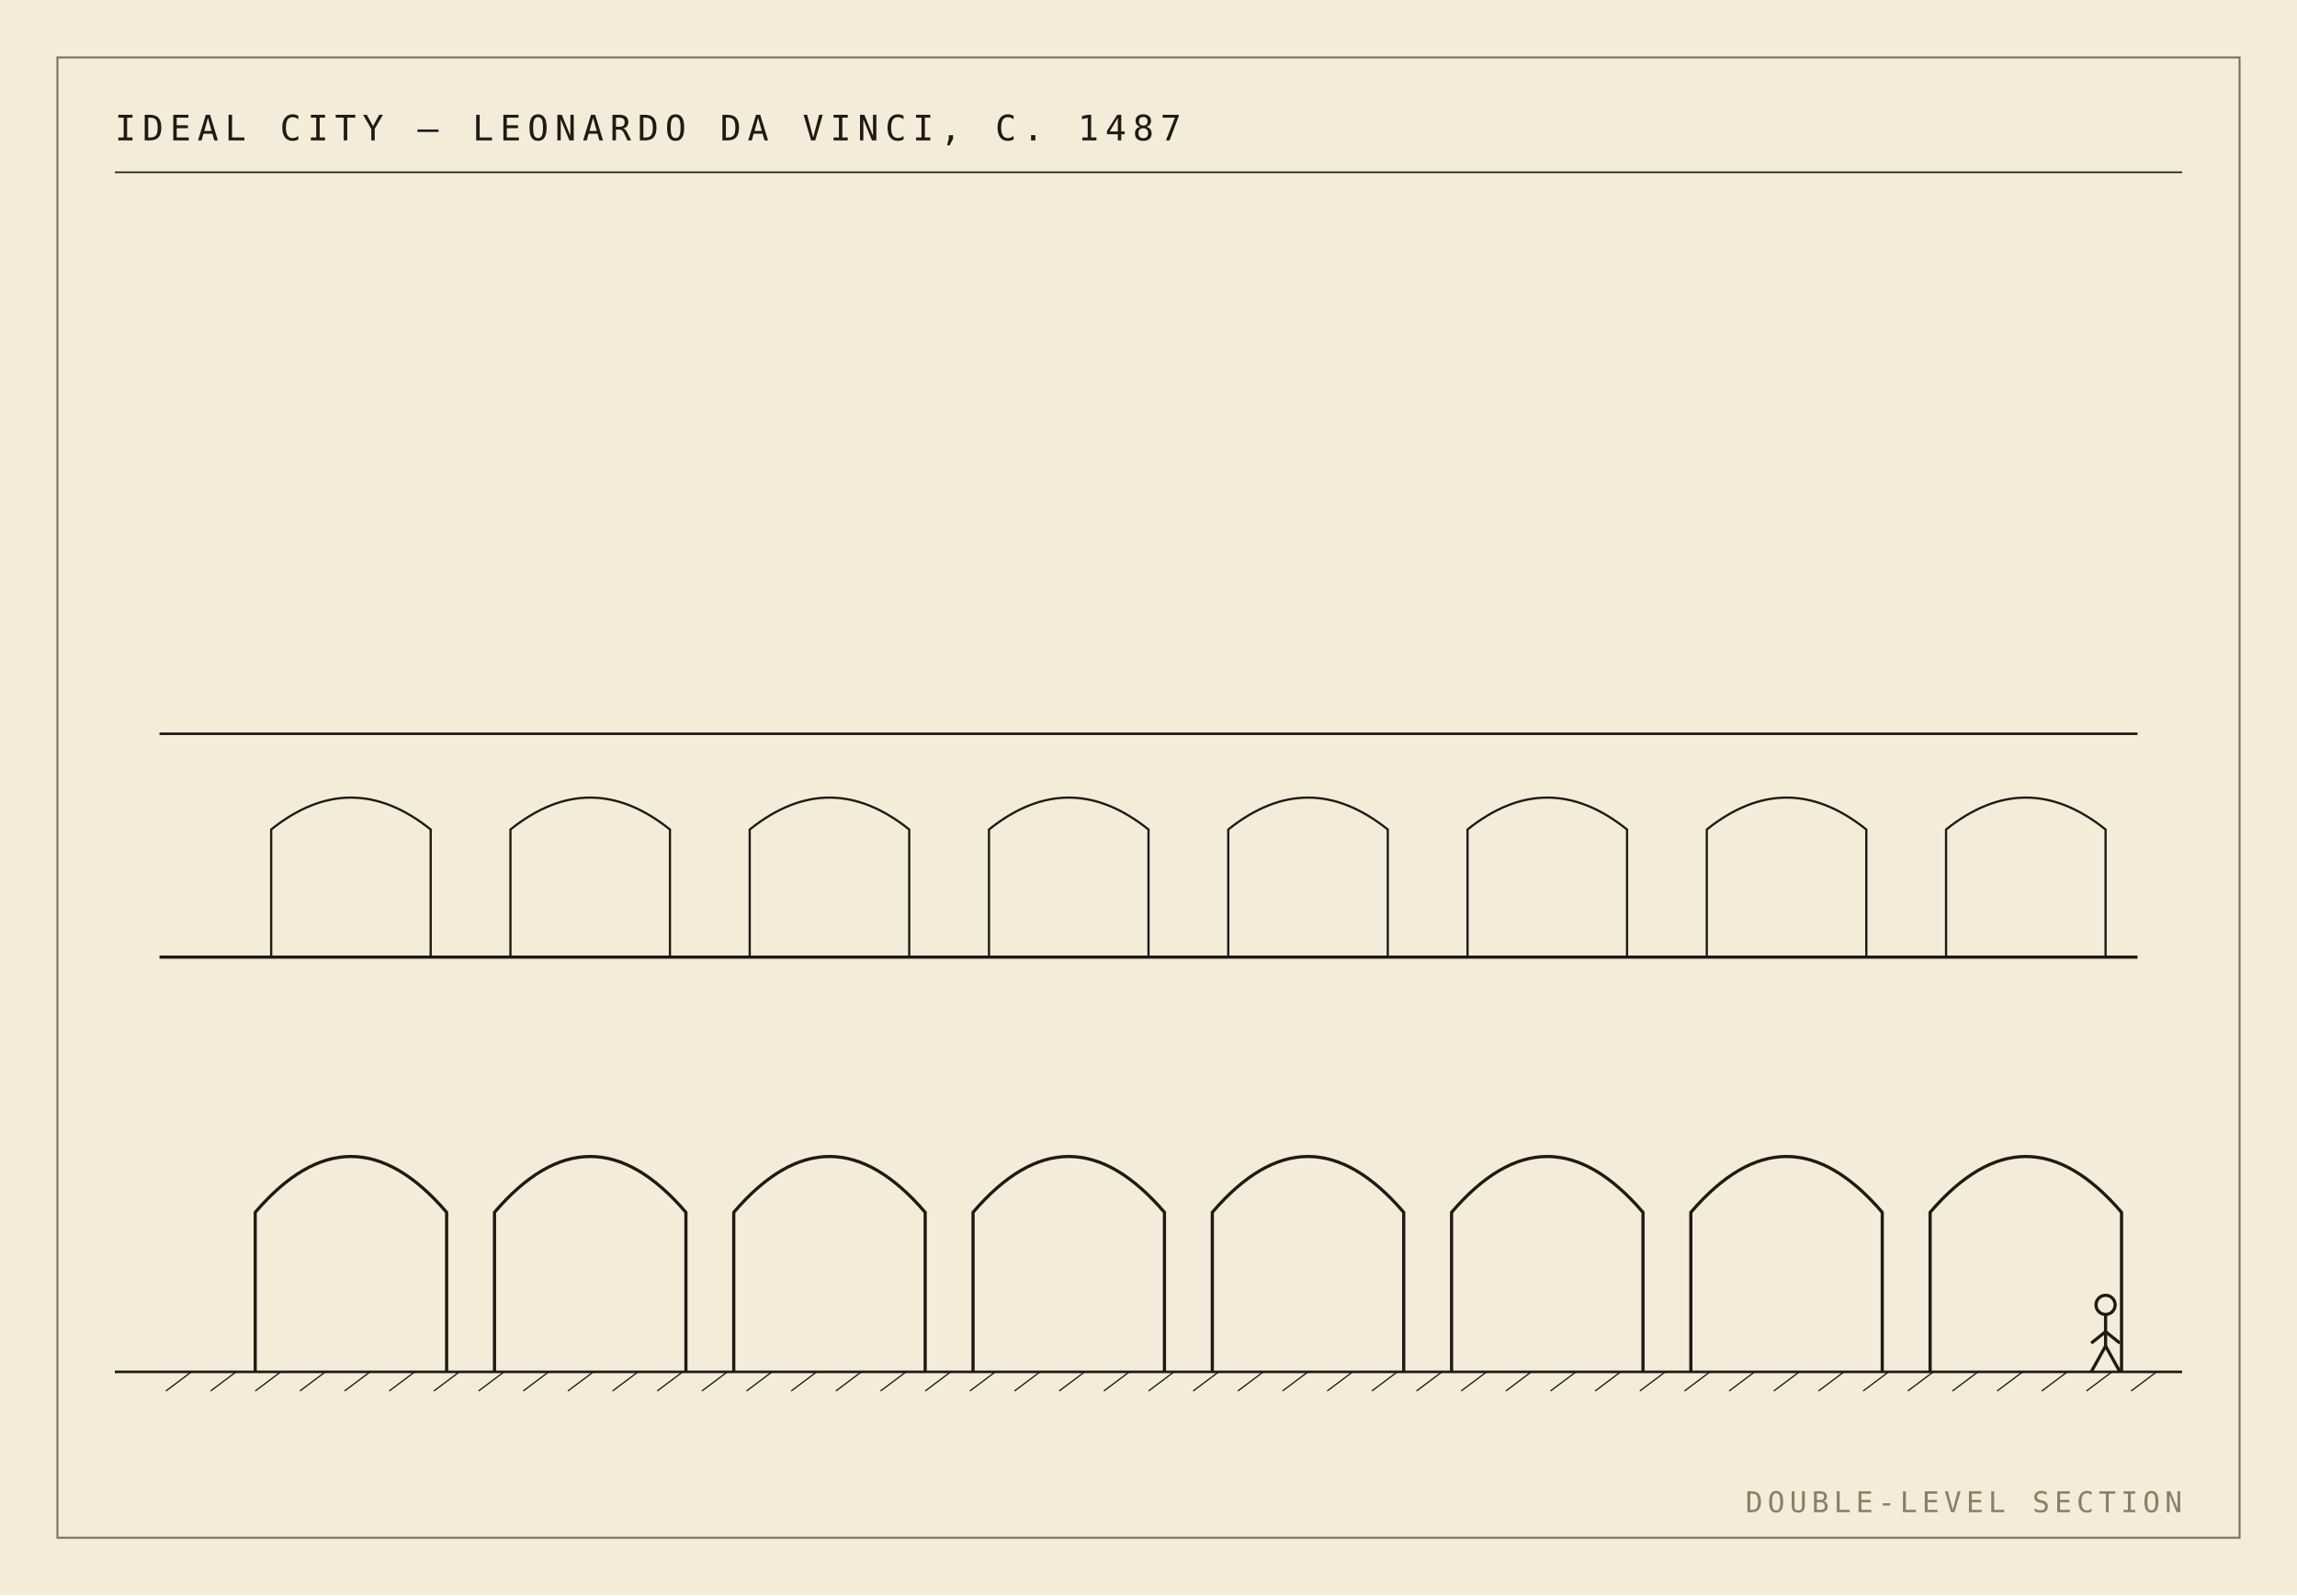
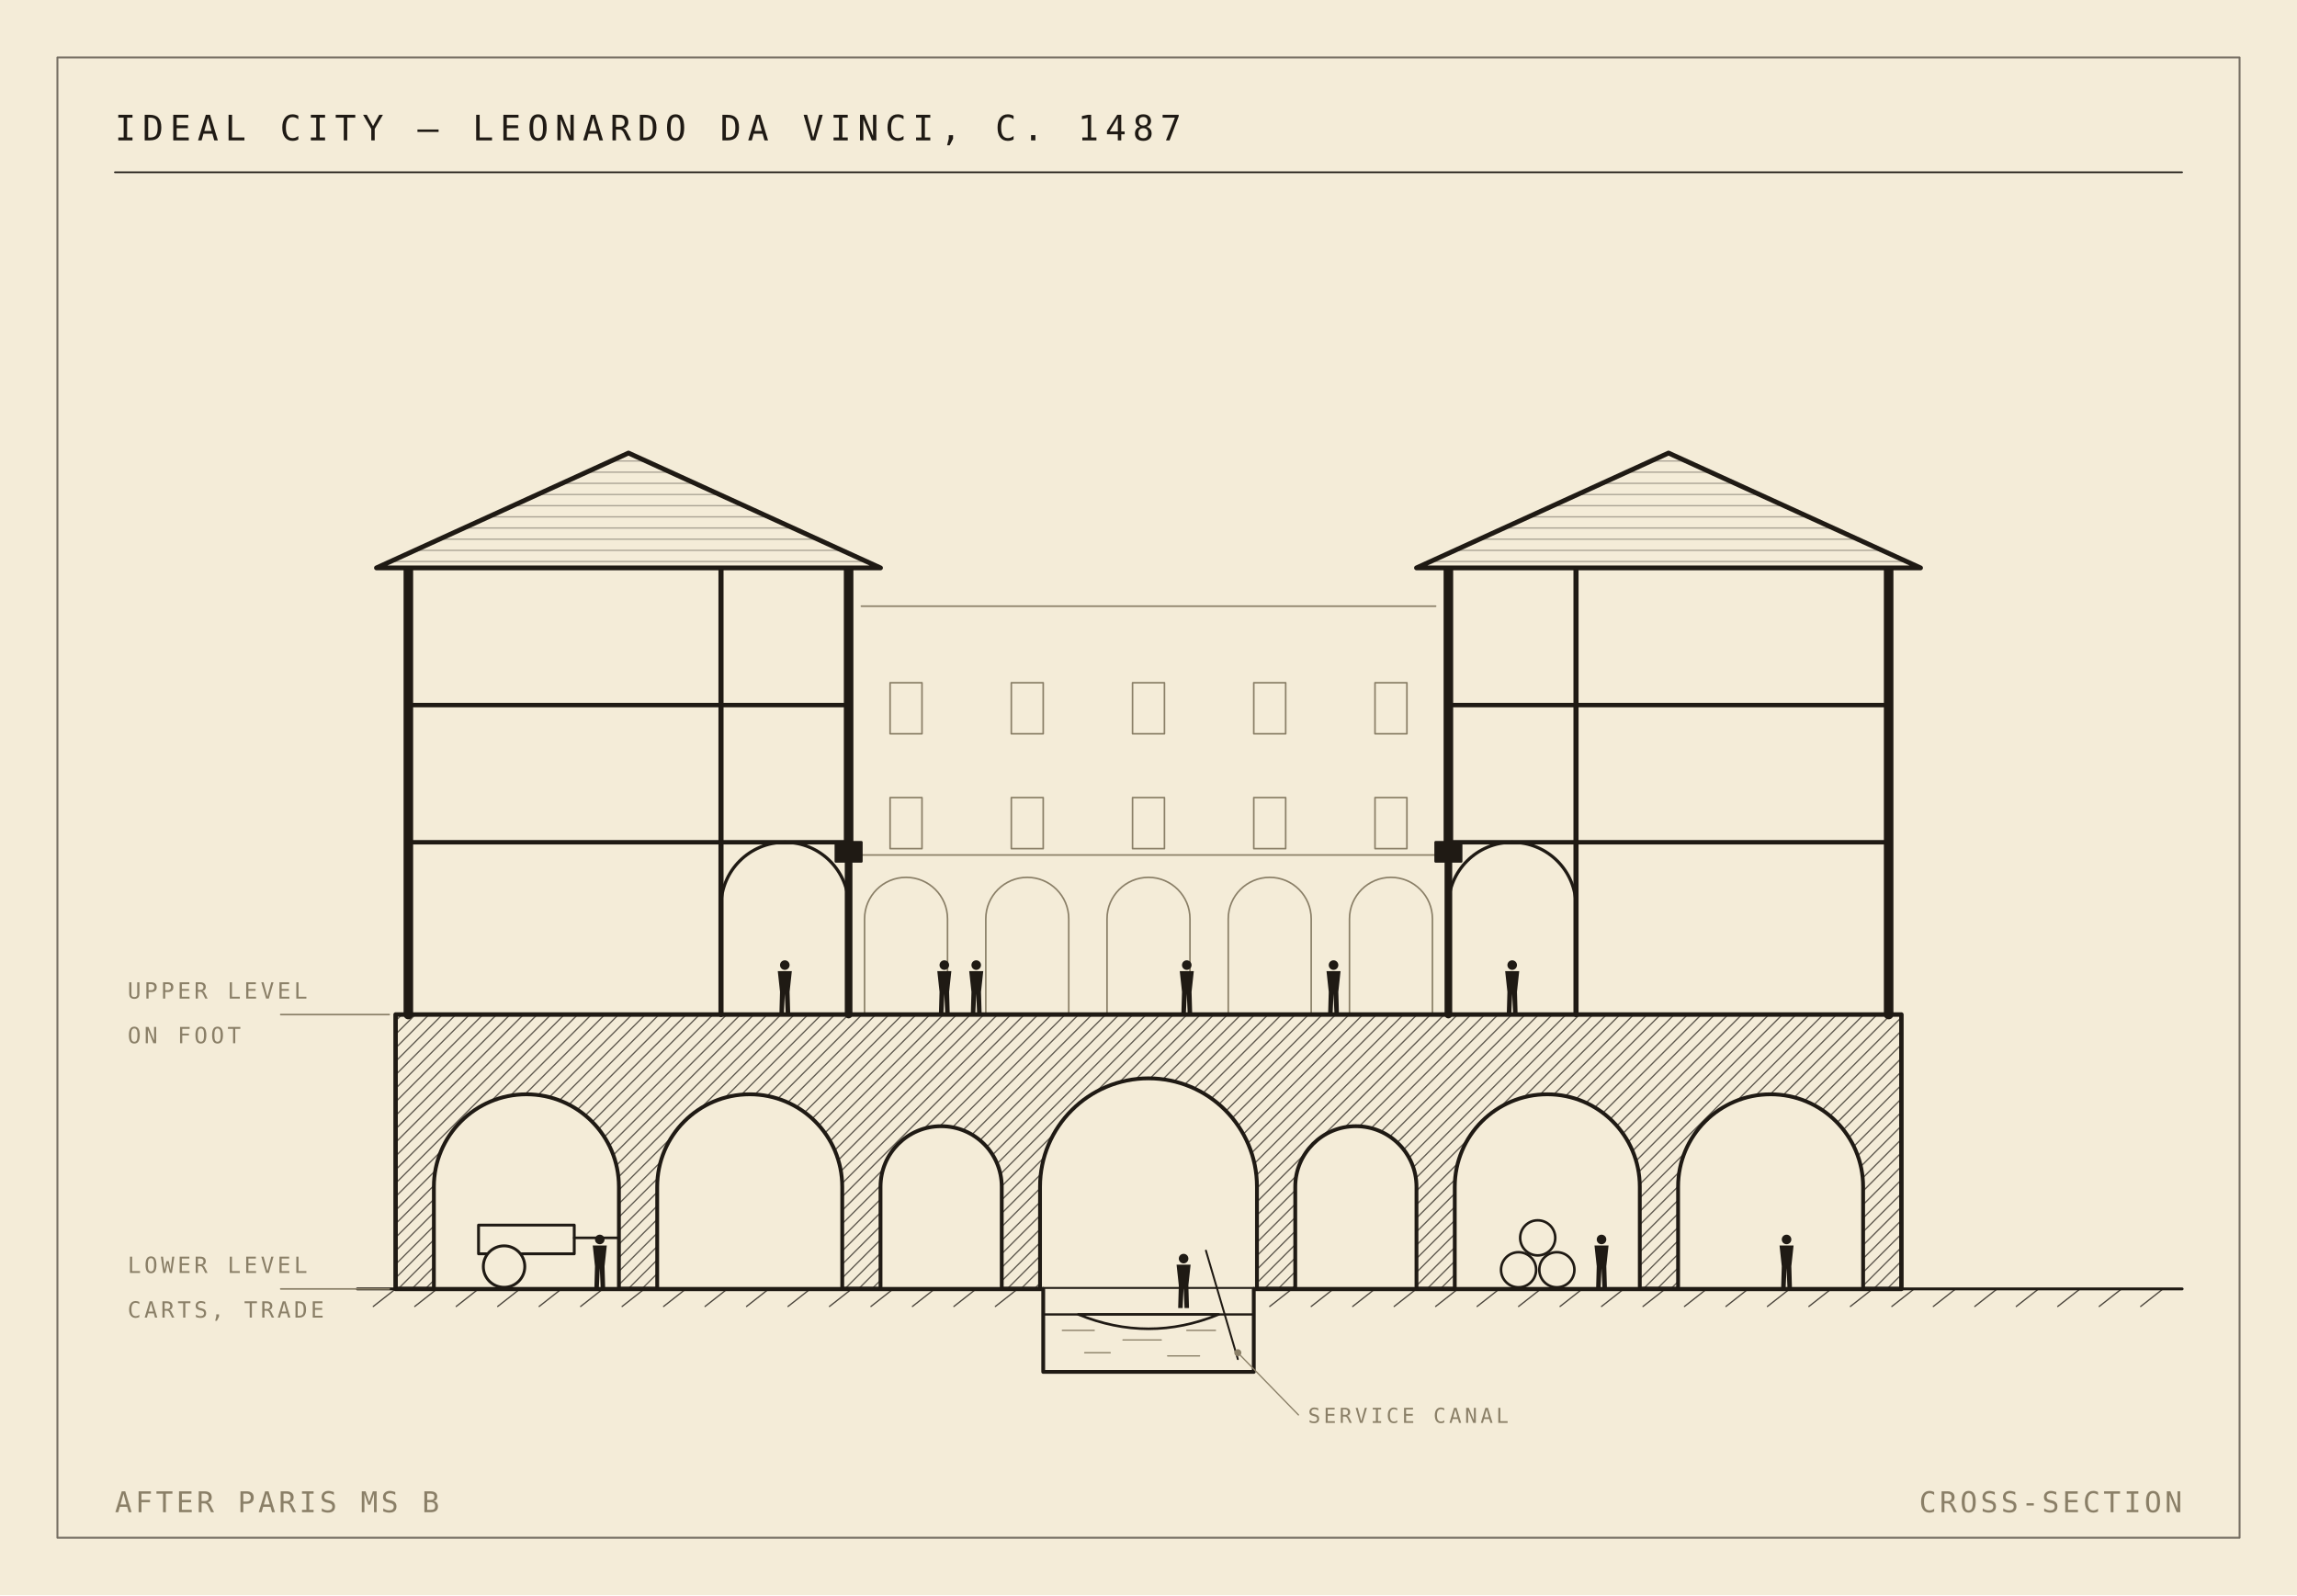
- <svg xmlns="http://www.w3.org/2000/svg" viewBox="0 0 720 500" width="720" height="500">
-   <rect x="0" y="0" width="720" height="500" fill="#f4ecd8" />
+ <svg xmlns="http://www.w3.org/2000/svg" viewBox="0 0 720 500" width="720" height="500" stroke-linejoin="round" stroke-linecap="round">
+   <rect x="0" y="0" width="720" height="500" fill="#f4ecd8" stroke="none" />
+   <line x1="112" y1="404" x2="327" y2="404" fill="none" stroke="#1f1a14" stroke-width="0.9" />
+   <path d="M124,404l-7,5.5M137,404l-7,5.5M150,404l-7,5.5M163,404l-7,5.5M176,404l-7,5.5M189,404l-7,5.5M202,404l-7,5.5M215,404l-7,5.5M228,404l-7,5.5M241,404l-7,5.5M254,404l-7,5.5M267,404l-7,5.5M280,404l-7,5.5M293,404l-7,5.5M306,404l-7,5.5M319,404l-7,5.5" fill="none" stroke="#1f1a14" stroke-width="0.4" opacity="0.8" />
+   <line x1="393" y1="404" x2="684" y2="404" fill="none" stroke="#1f1a14" stroke-width="0.9" />
+   <path d="M405,404l-7,5.5M418,404l-7,5.5M431,404l-7,5.5M444,404l-7,5.5M457,404l-7,5.5M470,404l-7,5.5M483,404l-7,5.5M496,404l-7,5.5M509,404l-7,5.5M522,404l-7,5.5M535,404l-7,5.5M548,404l-7,5.5M561,404l-7,5.5M574,404l-7,5.5M587,404l-7,5.5M600,404l-7,5.5M613,404l-7,5.5M626,404l-7,5.5M639,404l-7,5.5M652,404l-7,5.5M665,404l-7,5.5M678,404l-7,5.5" fill="none" stroke="#1f1a14" stroke-width="0.4" opacity="0.8" />
+   <path d="M271,318.0V288.0a13,13 0 0 1 26,0V318.0" fill="none" stroke="#8a7f67" stroke-width="0.5" />
+   <rect x="279" y="250" width="10" height="16" fill="none" stroke="#8a7f67" stroke-width="0.5" />
+   <rect x="279" y="214" width="10" height="16" fill="none" stroke="#8a7f67" stroke-width="0.5" />
+   <path d="M309,318.0V288.0a13,13 0 0 1 26,0V318.0" fill="none" stroke="#8a7f67" stroke-width="0.5" />
+   <rect x="317" y="250" width="10" height="16" fill="none" stroke="#8a7f67" stroke-width="0.5" />
+   <rect x="317" y="214" width="10" height="16" fill="none" stroke="#8a7f67" stroke-width="0.5" />
+   <path d="M347,318.0V288.0a13,13 0 0 1 26,0V318.0" fill="none" stroke="#8a7f67" stroke-width="0.5" />
+   <rect x="355" y="250" width="10" height="16" fill="none" stroke="#8a7f67" stroke-width="0.5" />
+   <rect x="355" y="214" width="10" height="16" fill="none" stroke="#8a7f67" stroke-width="0.5" />
+   <path d="M385,318.0V288.0a13,13 0 0 1 26,0V318.0" fill="none" stroke="#8a7f67" stroke-width="0.5" />
+   <rect x="393" y="250" width="10" height="16" fill="none" stroke="#8a7f67" stroke-width="0.5" />
+   <rect x="393" y="214" width="10" height="16" fill="none" stroke="#8a7f67" stroke-width="0.5" />
+   <path d="M423,318.0V288.0a13,13 0 0 1 26,0V318.0" fill="none" stroke="#8a7f67" stroke-width="0.5" />
+   <rect x="431" y="250" width="10" height="16" fill="none" stroke="#8a7f67" stroke-width="0.5" />
+   <rect x="431" y="214" width="10" height="16" fill="none" stroke="#8a7f67" stroke-width="0.5" />
+   <line x1="270" y1="190" x2="450" y2="190" fill="none" stroke="#8a7f67" stroke-width="0.5" />
+   <line x1="270" y1="268" x2="450" y2="268" fill="none" stroke="#8a7f67" stroke-width="0.5" />
+   <polygon points="124,318 596,318 596,404 124,404" fill="#f4ecd8" stroke="none" />
+   <clipPath id="h0">
+     <polygon points="124,318 596,318 596,404 124,404" />
+   </clipPath>
+   <path d="M19.3,361L360,20.3M21.5,363.1L362.1,22.5M23.6,365.2L364.2,24.6M25.7,367.4L366.4,26.7M27.8,369.5L368.5,28.8M29.9,371.6L370.6,30.9M32.1,373.7L372.7,33.1M34.2,375.8L374.8,35.2M36.3,378L377,37.3M38.4,380.1L379.1,39.4M40.5,382.2L381.2,41.5M42.7,384.3L383.3,43.7M44.8,386.5L385.5,45.8M46.9,388.6L387.6,47.9M49,390.7L389.7,50M51.2,392.8L391.8,52.2M53.3,394.9L393.9,54.3M55.4,397.1L396.1,56.4M57.5,399.2L398.2,58.5M59.6,401.3L400.3,60.6M61.8,403.4L402.4,62.8M63.9,405.5L404.5,64.9M66,407.7L406.7,67M68.1,409.8L408.8,69.1M70.2,411.9L410.9,71.2M72.4,414L413,73.4M74.5,416.2L415.2,75.5M76.6,418.3L417.3,77.6M78.7,420.4L419.4,79.7M80.9,422.5L421.5,81.9M83,424.6L423.6,84M85.1,426.8L425.8,86.1M87.2,428.9L427.9,88.2M89.3,431L430,90.3M91.5,433.1L432.1,92.5M93.6,435.2L434.2,94.6M95.7,437.4L436.4,96.7M97.8,439.5L438.5,98.8M99.9,441.6L440.6,100.9M102.1,443.7L442.7,103.1M104.2,445.9L444.9,105.2M106.3,448L447,107.3M108.4,450.1L449.1,109.4M110.6,452.2L451.2,111.6M112.7,454.3L453.3,113.7M114.8,456.5L455.5,115.8M116.9,458.6L457.6,117.9M119,460.7L459.7,120M121.2,462.8L461.8,122.2M123.3,464.9L463.9,124.3M125.4,467.1L466.1,126.4M127.5,469.2L468.2,128.5M129.6,471.3L470.3,130.6M131.8,473.4L472.4,132.8M133.9,475.6L474.6,134.9M136,477.7L476.7,137M138.1,479.8L478.8,139.1M140.3,481.9L480.9,141.3M142.4,484L483,143.4M144.5,486.2L485.2,145.5M146.6,488.3L487.3,147.6M148.7,490.4L489.4,149.7M150.9,492.5L491.5,151.9M153,494.6L493.6,154M155.1,496.8L495.8,156.1M157.2,498.9L497.9,158.2M159.3,501L500,160.3M161.5,503.1L502.1,162.5M163.6,505.2L504.2,164.6M165.7,507.4L506.4,166.7M167.8,509.5L508.5,168.8M170,511.6L510.6,171M172.1,513.7L512.7,173.1M174.2,515.9L514.9,175.2M176.3,518L517,177.3M178.4,520.1L519.1,179.4M180.6,522.2L521.2,181.6M182.7,524.3L523.3,183.7M184.8,526.5L525.5,185.8M186.9,528.6L527.6,187.9M189,530.7L529.7,190M191.2,532.8L531.8,192.2M193.3,534.9L533.9,194.3M195.4,537.1L536.1,196.4M197.5,539.2L538.2,198.5M199.6,541.3L540.3,200.6M201.8,543.4L542.4,202.8M203.9,545.6L544.6,204.9M206,547.7L546.7,207M208.1,549.8L548.8,209.1M210.3,551.9L550.9,211.3M212.4,554L553,213.4M214.5,556.2L555.2,215.5M216.6,558.3L557.3,217.6M218.7,560.4L559.4,219.7M220.9,562.5L561.5,221.9M223,564.6L563.6,224M225.1,566.8L565.8,226.1M227.2,568.9L567.9,228.2M229.3,571L570,230.3M231.5,573.1L572.1,232.5M233.6,575.3L574.3,234.6M235.7,577.4L576.4,236.7M237.8,579.5L578.5,238.8M240,581.6L580.6,241M242.1,583.7L582.7,243.1M244.2,585.9L584.9,245.2M246.3,588L587,247.3M248.4,590.1L589.1,249.4M250.6,592.2L591.2,251.6M252.7,594.3L593.3,253.7M254.8,596.5L595.5,255.8M256.9,598.6L597.6,257.9M259,600.7L599.7,260M261.2,602.8L601.8,262.2M263.3,605L604,264.3M265.4,607.1L606.1,266.4M267.5,609.2L608.2,268.5M269.7,611.3L610.3,270.7M271.8,613.4L612.4,272.8M273.9,615.6L614.6,274.9M276,617.7L616.7,277M278.1,619.8L618.8,279.1M280.3,621.9L620.9,281.3M282.4,624L623,283.4M284.5,626.2L625.2,285.5M286.6,628.3L627.3,287.6M288.7,630.4L629.4,289.7M290.9,632.5L631.5,291.9M293,634.7L633.7,294M295.1,636.8L635.8,296.1M297.2,638.9L637.9,298.2M299.4,641L640,300.4M301.5,643.1L642.1,302.5M303.6,645.3L644.3,304.6M305.7,647.4L646.4,306.7M307.8,649.5L648.5,308.8M310,651.6L650.6,311M312.1,653.7L652.7,313.1M314.2,655.9L654.9,315.2M316.3,658L657,317.3M318.4,660.1L659.1,319.4M320.6,662.2L661.2,321.6M322.7,664.3L663.3,323.7M324.8,666.5L665.5,325.8M326.9,668.6L667.6,327.9M329,670.7L669.7,330M331.2,672.8L671.8,332.2M333.3,675L674,334.3M335.4,677.1L676.1,336.4M337.5,679.2L678.2,338.5M339.7,681.3L680.3,340.7M341.8,683.4L682.4,342.8M343.9,685.6L684.6,344.9M346,687.7L686.7,347M348.1,689.8L688.8,349.1M350.3,691.9L690.9,351.3M352.4,694L693,353.4M354.5,696.2L695.2,355.5M356.6,698.3L697.3,357.6M358.7,700.4L699.4,359.7" clip-path="url(#h0)" fill="none" stroke="#1f1a14" stroke-width="0.4" opacity="0.7" />
+   <polygon points="124,318 596,318 596,404 124,404" fill="none" stroke="#1f1a14" stroke-width="1.4" />
+   <path d="M136.0,404.0V372A29.0,29.0 0 0 1 194,372V404.0z" fill="#f4ecd8" stroke="#1f1a14" stroke-width="1.2" />
+   <path d="M206,404.0V372A29.0,29.0 0 0 1 264,372V404.0z" fill="#f4ecd8" stroke="#1f1a14" stroke-width="1.2" />
+   <path d="M276,404.0V372A19.0,19.0 0 0 1 314,372V404.0z" fill="#f4ecd8" stroke="#1f1a14" stroke-width="1.2" />
+   <path d="M326,404.0V372A34.0,34.0 0 0 1 394,372V404.0z" fill="#f4ecd8" stroke="#1f1a14" stroke-width="1.2" />
+   <path d="M406,404.0V372A19.0,19.0 0 0 1 444,372V404.0z" fill="#f4ecd8" stroke="#1f1a14" stroke-width="1.2" />
+   <path d="M456,404.0V372A29.0,29.0 0 0 1 514,372V404.0z" fill="#f4ecd8" stroke="#1f1a14" stroke-width="1.2" />
+   <path d="M526,404.0V372A29.0,29.0 0 0 1 584,372V404.0z" fill="#f4ecd8" stroke="#1f1a14" stroke-width="1.2" />
+   <rect x="327" y="404" width="66" height="26" fill="#f4ecd8" stroke="none" />
+   <path d="M327,404.0v26h66v-26" fill="none" stroke="#1f1a14" stroke-width="1.2" />
+   <line x1="327" y1="412" x2="393" y2="412" fill="none" stroke="#1f1a14" stroke-width="0.7" />
+   <path d="M333,417h10M352,420h12M372,417h9M340,424h8M366,425h10" fill="none" stroke="#8a7f67" stroke-width="0.4" />
+   <path d="M338,412q22,9 44,0z" fill="#f4ecd8" stroke="#1f1a14" stroke-width="0.8" />
+   <circle cx="371" cy="394.5" r="1.5" fill="#1f1a14" stroke="none" />
+   <polygon points="368.8,396.4 373.2,396.4 372.5,402.9 372.7,410 371.3,410 371,403.5 370.7,410 369.3,410 369.5,402.9" fill="#1f1a14" stroke="none" />
+   <line x1="378" y1="392" x2="388" y2="426" fill="none" stroke="#1f1a14" stroke-width="0.6" />
+   <line x1="128" y1="318" x2="128" y2="178" fill="none" stroke="#1f1a14" stroke-width="3" />
+   <line x1="226" y1="318" x2="226" y2="178" fill="none" stroke="#1f1a14" stroke-width="1.6" />
+   <line x1="266" y1="264" x2="266" y2="178" fill="none" stroke="#1f1a14" stroke-width="3" />
+   <line x1="266" y1="318" x2="266" y2="270" fill="none" stroke="#1f1a14" stroke-width="2.4" />
+   <path d="M226,284.0A20,20 0 0 1 266,284.0" fill="none" stroke="#1f1a14" stroke-width="1" />
+   <rect x="262" y="264" width="8" height="6" fill="#1f1a14" stroke="#1f1a14" stroke-width="0.8" />
+   <polygon points="118,178 197,142 276,178" fill="#f4ecd8" stroke="#1f1a14" stroke-width="1.5" />
+   <clipPath id="h1">
+     <polygon points="118,178 197,142 276,178" />
+   </clipPath>
+   <path d="M115,78L279,78M115,81.5L279,81.5M115,85L279,85M115,88.5L279,88.5M115,92L279,92M115,95.5L279,95.5M115,99L279,99M115,102.5L279,102.5M115,106L279,106M115,109.5L279,109.5M115,113L279,113M115,116.5L279,116.5M115,120L279,120M115,123.5L279,123.5M115,127L279,127M115,130.5L279,130.5M115,134L279,134M115,137.5L279,137.5M115,141L279,141M115,144.5L279,144.5M115,148L279,148M115,151.5L279,151.5M115,155L279,155M115,158.5L279,158.5M115,162L279,162M115,165.5L279,165.5M115,169L279,169M115,172.5L279,172.5M115,176L279,176M115,179.5L279,179.5M115,183L279,183M115,186.5L279,186.5M115,190L279,190M115,193.5L279,193.5M115,197L279,197M115,200.5L279,200.5M115,204L279,204M115,207.5L279,207.5M115,211L279,211M115,214.5L279,214.5M115,218L279,218M115,221.5L279,221.5M115,225L279,225M115,228.5L279,228.5M115,232L279,232M115,235.5L279,235.5M115,239L279,239" clip-path="url(#h1)" fill="none" stroke="#1f1a14" stroke-width="0.4" opacity="0.35" />
+   <line x1="128" y1="264" x2="266" y2="264" fill="none" stroke="#1f1a14" stroke-width="1.4" />
+   <line x1="128" y1="221" x2="266" y2="221" fill="none" stroke="#1f1a14" stroke-width="1.4" />
+   <circle cx="246" cy="302.5" r="1.5" fill="#1f1a14" stroke="none" />
+   <polygon points="243.8,304.4 248.2,304.4 247.5,310.9 247.7,318 246.3,318 246,311.5 245.7,318 244.3,318 244.5,310.9" fill="#1f1a14" stroke="none" />
+   <line x1="592" y1="318" x2="592" y2="178" fill="none" stroke="#1f1a14" stroke-width="3" />
+   <line x1="494" y1="318" x2="494" y2="178" fill="none" stroke="#1f1a14" stroke-width="1.6" />
+   <line x1="454" y1="264" x2="454" y2="178" fill="none" stroke="#1f1a14" stroke-width="3" />
+   <line x1="454" y1="318" x2="454" y2="270" fill="none" stroke="#1f1a14" stroke-width="2.4" />
+   <path d="M494,284.0A20,20 0 0 0 454,284.0" fill="none" stroke="#1f1a14" stroke-width="1" />
+   <rect x="450" y="264" width="8" height="6" fill="#1f1a14" stroke="#1f1a14" stroke-width="0.8" />
+   <polygon points="602,178 523,142 444,178" fill="#f4ecd8" stroke="#1f1a14" stroke-width="1.5" />
+   <clipPath id="h2">
+     <polygon points="602,178 523,142 444,178" />
+   </clipPath>
+   <path d="M441,78L605,78M441,81.5L605,81.5M441,85L605,85M441,88.5L605,88.5M441,92L605,92M441,95.5L605,95.5M441,99L605,99M441,102.5L605,102.5M441,106L605,106M441,109.5L605,109.5M441,113L605,113M441,116.5L605,116.5M441,120L605,120M441,123.5L605,123.5M441,127L605,127M441,130.5L605,130.5M441,134L605,134M441,137.5L605,137.5M441,141L605,141M441,144.5L605,144.5M441,148L605,148M441,151.5L605,151.5M441,155L605,155M441,158.5L605,158.5M441,162L605,162M441,165.5L605,165.5M441,169L605,169M441,172.5L605,172.5M441,176L605,176M441,179.5L605,179.5M441,183L605,183M441,186.5L605,186.5M441,190L605,190M441,193.5L605,193.5M441,197L605,197M441,200.5L605,200.5M441,204L605,204M441,207.5L605,207.5M441,211L605,211M441,214.5L605,214.5M441,218L605,218M441,221.5L605,221.5M441,225L605,225M441,228.5L605,228.5M441,232L605,232M441,235.5L605,235.5M441,239L605,239" clip-path="url(#h2)" fill="none" stroke="#1f1a14" stroke-width="0.4" opacity="0.35" />
+   <line x1="592" y1="264" x2="454" y2="264" fill="none" stroke="#1f1a14" stroke-width="1.4" />
+   <line x1="592" y1="221" x2="454" y2="221" fill="none" stroke="#1f1a14" stroke-width="1.4" />
+   <circle cx="474" cy="302.5" r="1.5" fill="#1f1a14" stroke="none" />
+   <polygon points="471.8,304.4 476.2,304.4 475.5,310.9 475.7,318 474.3,318 474,311.5 473.7,318 472.3,318 472.5,310.9" fill="#1f1a14" stroke="none" />
+   <circle cx="296" cy="302.5" r="1.5" fill="#1f1a14" stroke="none" />
+   <polygon points="293.8,304.4 298.2,304.4 297.5,310.9 297.7,318 296.3,318 296,311.5 295.7,318 294.3,318 294.5,310.9" fill="#1f1a14" stroke="none" />
+   <circle cx="306" cy="302.5" r="1.5" fill="#1f1a14" stroke="none" />
+   <polygon points="303.8,304.4 308.2,304.4 307.5,310.9 307.7,318 306.3,318 306,311.5 305.7,318 304.3,318 304.5,310.9" fill="#1f1a14" stroke="none" />
+   <circle cx="372" cy="302.5" r="1.5" fill="#1f1a14" stroke="none" />
+   <polygon points="369.8,304.4 374.2,304.4 373.5,310.9 373.7,318 372.3,318 372,311.5 371.7,318 370.3,318 370.5,310.9" fill="#1f1a14" stroke="none" />
+   <circle cx="418" cy="302.5" r="1.5" fill="#1f1a14" stroke="none" />
+   <polygon points="415.8,304.4 420.2,304.4 419.5,310.9 419.7,318 418.3,318 418,311.5 417.7,318 416.3,318 416.5,310.9" fill="#1f1a14" stroke="none" />
+   <rect x="150" y="384" width="30" height="9" fill="#f4ecd8" stroke="#1f1a14" stroke-width="0.9" />
+   <circle cx="158" cy="397" r="6.5" fill="#f4ecd8" stroke="#1f1a14" stroke-width="0.9" />
+   <line x1="180" y1="388" x2="194" y2="388" fill="none" stroke="#1f1a14" stroke-width="0.8" />
+   <circle cx="188" cy="388.5" r="1.5" fill="#1f1a14" stroke="none" />
+   <polygon points="185.8,390.4 190.2,390.4 189.5,396.9 189.7,404 188.3,404 188,397.5 187.7,404 186.3,404 186.5,396.9" fill="#1f1a14" stroke="none" />
+   <circle cx="476" cy="398" r="5.5" fill="#f4ecd8" stroke="#1f1a14" stroke-width="0.8" />
+   <circle cx="488" cy="398" r="5.5" fill="#f4ecd8" stroke="#1f1a14" stroke-width="0.8" />
+   <circle cx="482" cy="388" r="5.5" fill="#f4ecd8" stroke="#1f1a14" stroke-width="0.8" />
+   <circle cx="502" cy="388.5" r="1.5" fill="#1f1a14" stroke="none" />
+   <polygon points="499.8,390.4 504.2,390.4 503.5,396.9 503.7,404 502.3,404 502,397.5 501.7,404 500.3,404 500.5,396.9" fill="#1f1a14" stroke="none" />
+   <circle cx="560" cy="388.5" r="1.5" fill="#1f1a14" stroke="none" />
+   <polygon points="557.8,390.4 562.2,390.4 561.5,396.9 561.7,404 560.3,404 560,397.5 559.7,404 558.3,404 558.5,396.9" fill="#1f1a14" stroke="none" />
+   <line x1="88" y1="318" x2="122" y2="318" fill="none" stroke="#8a7f67" stroke-width="0.5" />
+   <text x="40" y="313" font-family="'IBM Plex Mono', ui-monospace, Menlo, Consolas, monospace" font-size="7" fill="#8a7f67" text-anchor="start" letter-spacing="1">UPPER LEVEL</text>
+   <text x="40" y="327" font-family="'IBM Plex Mono', ui-monospace, Menlo, Consolas, monospace" font-size="7" fill="#8a7f67" text-anchor="start" letter-spacing="1">ON FOOT</text>
+   <line x1="88" y1="404" x2="122" y2="404" fill="none" stroke="#8a7f67" stroke-width="0.5" />
+   <text x="40" y="399" font-family="'IBM Plex Mono', ui-monospace, Menlo, Consolas, monospace" font-size="7" fill="#8a7f67" text-anchor="start" letter-spacing="1">LOWER LEVEL</text>
+   <text x="40" y="413" font-family="'IBM Plex Mono', ui-monospace, Menlo, Consolas, monospace" font-size="7" fill="#8a7f67" text-anchor="start" letter-spacing="1">CARTS, TRADE</text>
+   <line x1="407" y1="443.5" x2="388" y2="424" fill="none" stroke="#8a7f67" stroke-width="0.4" />
+   <circle cx="388" cy="424" r="1.1" fill="#8a7f67" stroke="none" />
+   <text x="410" y="446" font-family="'IBM Plex Mono', ui-monospace, Menlo, Consolas, monospace" font-size="6.5" fill="#8a7f67" text-anchor="start" letter-spacing="1">SERVICE CANAL</text>
  <rect x="18" y="18" width="684" height="464" fill="none" stroke="#1f1a14" stroke-width="0.6" opacity="0.6" />
-   <text x="36" y="44" font-family="IBM Plex Mono, monospace" font-size="11" fill="#1f1a14" letter-spacing="2">
-     IDEAL CITY — LEONARDO DA VINCI, C. 1487
-   </text>
-   <line x1="36" y1="54" x2="684" y2="54" stroke="#1f1a14" stroke-width="0.5" />
-   <text x="684" y="474" font-family="IBM Plex Mono, monospace" font-size="9" fill="#8a7f67" text-anchor="end" letter-spacing="1.5">
-     DOUBLE-LEVEL SECTION
-   </text>
-   <text x="36" y="474" font-family="IBM Plex Mono, monospace" font-size="9" fill="#8a7f67" letter-spacing="1.5">
-     
-   </text>
-   <line x1="36" y1="430" x2="684" y2="430" stroke="#1f1a14" stroke-width="0.8" />
-   <line x1="60" y1="430" x2="52" y2="436" stroke="#1f1a14" stroke-width="0.4" />
-   <line x1="74" y1="430" x2="66" y2="436" stroke="#1f1a14" stroke-width="0.4" />
-   <line x1="88" y1="430" x2="80" y2="436" stroke="#1f1a14" stroke-width="0.4" />
-   <line x1="102" y1="430" x2="94" y2="436" stroke="#1f1a14" stroke-width="0.4" />
-   <line x1="116" y1="430" x2="108" y2="436" stroke="#1f1a14" stroke-width="0.4" />
-   <line x1="130" y1="430" x2="122" y2="436" stroke="#1f1a14" stroke-width="0.4" />
-   <line x1="144" y1="430" x2="136" y2="436" stroke="#1f1a14" stroke-width="0.4" />
-   <line x1="158" y1="430" x2="150" y2="436" stroke="#1f1a14" stroke-width="0.4" />
-   <line x1="172" y1="430" x2="164" y2="436" stroke="#1f1a14" stroke-width="0.4" />
-   <line x1="186" y1="430" x2="178" y2="436" stroke="#1f1a14" stroke-width="0.4" />
-   <line x1="200" y1="430" x2="192" y2="436" stroke="#1f1a14" stroke-width="0.4" />
-   <line x1="214" y1="430" x2="206" y2="436" stroke="#1f1a14" stroke-width="0.4" />
-   <line x1="228" y1="430" x2="220" y2="436" stroke="#1f1a14" stroke-width="0.4" />
-   <line x1="242" y1="430" x2="234" y2="436" stroke="#1f1a14" stroke-width="0.4" />
-   <line x1="256" y1="430" x2="248" y2="436" stroke="#1f1a14" stroke-width="0.4" />
-   <line x1="270" y1="430" x2="262" y2="436" stroke="#1f1a14" stroke-width="0.4" />
-   <line x1="284" y1="430" x2="276" y2="436" stroke="#1f1a14" stroke-width="0.4" />
-   <line x1="298" y1="430" x2="290" y2="436" stroke="#1f1a14" stroke-width="0.4" />
-   <line x1="312" y1="430" x2="304" y2="436" stroke="#1f1a14" stroke-width="0.4" />
-   <line x1="326" y1="430" x2="318" y2="436" stroke="#1f1a14" stroke-width="0.4" />
-   <line x1="340" y1="430" x2="332" y2="436" stroke="#1f1a14" stroke-width="0.4" />
-   <line x1="354" y1="430" x2="346" y2="436" stroke="#1f1a14" stroke-width="0.4" />
-   <line x1="368" y1="430" x2="360" y2="436" stroke="#1f1a14" stroke-width="0.4" />
-   <line x1="382" y1="430" x2="374" y2="436" stroke="#1f1a14" stroke-width="0.4" />
-   <line x1="396" y1="430" x2="388" y2="436" stroke="#1f1a14" stroke-width="0.4" />
-   <line x1="410" y1="430" x2="402" y2="436" stroke="#1f1a14" stroke-width="0.4" />
-   <line x1="424" y1="430" x2="416" y2="436" stroke="#1f1a14" stroke-width="0.4" />
-   <line x1="438" y1="430" x2="430" y2="436" stroke="#1f1a14" stroke-width="0.4" />
-   <line x1="452" y1="430" x2="444" y2="436" stroke="#1f1a14" stroke-width="0.4" />
-   <line x1="466" y1="430" x2="458" y2="436" stroke="#1f1a14" stroke-width="0.4" />
-   <line x1="480" y1="430" x2="472" y2="436" stroke="#1f1a14" stroke-width="0.4" />
-   <line x1="494" y1="430" x2="486" y2="436" stroke="#1f1a14" stroke-width="0.4" />
-   <line x1="508" y1="430" x2="500" y2="436" stroke="#1f1a14" stroke-width="0.4" />
-   <line x1="522" y1="430" x2="514" y2="436" stroke="#1f1a14" stroke-width="0.4" />
-   <line x1="536" y1="430" x2="528" y2="436" stroke="#1f1a14" stroke-width="0.4" />
-   <line x1="550" y1="430" x2="542" y2="436" stroke="#1f1a14" stroke-width="0.4" />
-   <line x1="564" y1="430" x2="556" y2="436" stroke="#1f1a14" stroke-width="0.4" />
-   <line x1="578" y1="430" x2="570" y2="436" stroke="#1f1a14" stroke-width="0.4" />
-   <line x1="592" y1="430" x2="584" y2="436" stroke="#1f1a14" stroke-width="0.4" />
-   <line x1="606" y1="430" x2="598" y2="436" stroke="#1f1a14" stroke-width="0.4" />
-   <line x1="620" y1="430" x2="612" y2="436" stroke="#1f1a14" stroke-width="0.4" />
-   <line x1="634" y1="430" x2="626" y2="436" stroke="#1f1a14" stroke-width="0.4" />
-   <line x1="648" y1="430" x2="640" y2="436" stroke="#1f1a14" stroke-width="0.4" />
-   <line x1="662" y1="430" x2="654" y2="436" stroke="#1f1a14" stroke-width="0.4" />
-   <line x1="676" y1="430" x2="668" y2="436" stroke="#1f1a14" stroke-width="0.4" />
-   <path d="M 80 430 L 80 380 Q 110 345 140 380 L 140 430" fill="none" stroke="#1f1a14" stroke-width="1" />
-   <path d="M 85 300 L 85 260 Q 110 240 135 260 L 135 300" fill="none" stroke="#1f1a14" stroke-width="0.7" />
-   <path d="M 155 430 L 155 380 Q 185 345 215 380 L 215 430" fill="none" stroke="#1f1a14" stroke-width="1" />
-   <path d="M 160 300 L 160 260 Q 185 240 210 260 L 210 300" fill="none" stroke="#1f1a14" stroke-width="0.7" />
-   <path d="M 230 430 L 230 380 Q 260 345 290 380 L 290 430" fill="none" stroke="#1f1a14" stroke-width="1" />
-   <path d="M 235 300 L 235 260 Q 260 240 285 260 L 285 300" fill="none" stroke="#1f1a14" stroke-width="0.7" />
-   <path d="M 305 430 L 305 380 Q 335 345 365 380 L 365 430" fill="none" stroke="#1f1a14" stroke-width="1" />
-   <path d="M 310 300 L 310 260 Q 335 240 360 260 L 360 300" fill="none" stroke="#1f1a14" stroke-width="0.7" />
-   <path d="M 380 430 L 380 380 Q 410 345 440 380 L 440 430" fill="none" stroke="#1f1a14" stroke-width="1" />
-   <path d="M 385 300 L 385 260 Q 410 240 435 260 L 435 300" fill="none" stroke="#1f1a14" stroke-width="0.7" />
-   <path d="M 455 430 L 455 380 Q 485 345 515 380 L 515 430" fill="none" stroke="#1f1a14" stroke-width="1" />
-   <path d="M 460 300 L 460 260 Q 485 240 510 260 L 510 300" fill="none" stroke="#1f1a14" stroke-width="0.7" />
-   <path d="M 530 430 L 530 380 Q 560 345 590 380 L 590 430" fill="none" stroke="#1f1a14" stroke-width="1" />
-   <path d="M 535 300 L 535 260 Q 560 240 585 260 L 585 300" fill="none" stroke="#1f1a14" stroke-width="0.7" />
-   <path d="M 605 430 L 605 380 Q 635 345 665 380 L 665 430" fill="none" stroke="#1f1a14" stroke-width="1" />
-   <path d="M 610 300 L 610 260 Q 635 240 660 260 L 660 300" fill="none" stroke="#1f1a14" stroke-width="0.7" />
-   <line x1="50" y1="300" x2="670" y2="300" stroke="#1f1a14" stroke-width="1" />
-   <line x1="50" y1="230" x2="670" y2="230" stroke="#1f1a14" stroke-width="0.8" />
-   <g stroke="#1f1a14" stroke-width="1" fill="none" transform="translate(660,406.0)">
-     <circle cx="0" cy="3.0" r="3.0" />
-     <line x1="0" y1="6.0" x2="0" y2="15.9" />
-     <line x1="0" y1="11.4" x2="-4.5" y2="15.0" />
-     <line x1="0" y1="11.4" x2="4.5" y2="15.0" />
-     <line x1="0" y1="15.9" x2="-4.5" y2="24.0" />
-     <line x1="0" y1="15.9" x2="4.5" y2="24.0" />
-   </g>
+   <text x="36" y="44" font-family="'IBM Plex Mono', ui-monospace, Menlo, Consolas, monospace" font-size="11" fill="#1f1a14" text-anchor="start" letter-spacing="2">IDEAL CITY — LEONARDO DA VINCI, C. 1487</text>
+   <line x1="36" y1="54" x2="684" y2="54" fill="none" stroke="#1f1a14" stroke-width="0.5" />
+   <text x="684" y="474" font-family="'IBM Plex Mono', ui-monospace, Menlo, Consolas, monospace" font-size="9" fill="#8a7f67" text-anchor="end" letter-spacing="1">CROSS-SECTION</text>
+   <text x="36" y="474" font-family="'IBM Plex Mono', ui-monospace, Menlo, Consolas, monospace" font-size="9" fill="#8a7f67" text-anchor="start" letter-spacing="1">AFTER PARIS MS B</text>
</svg>
